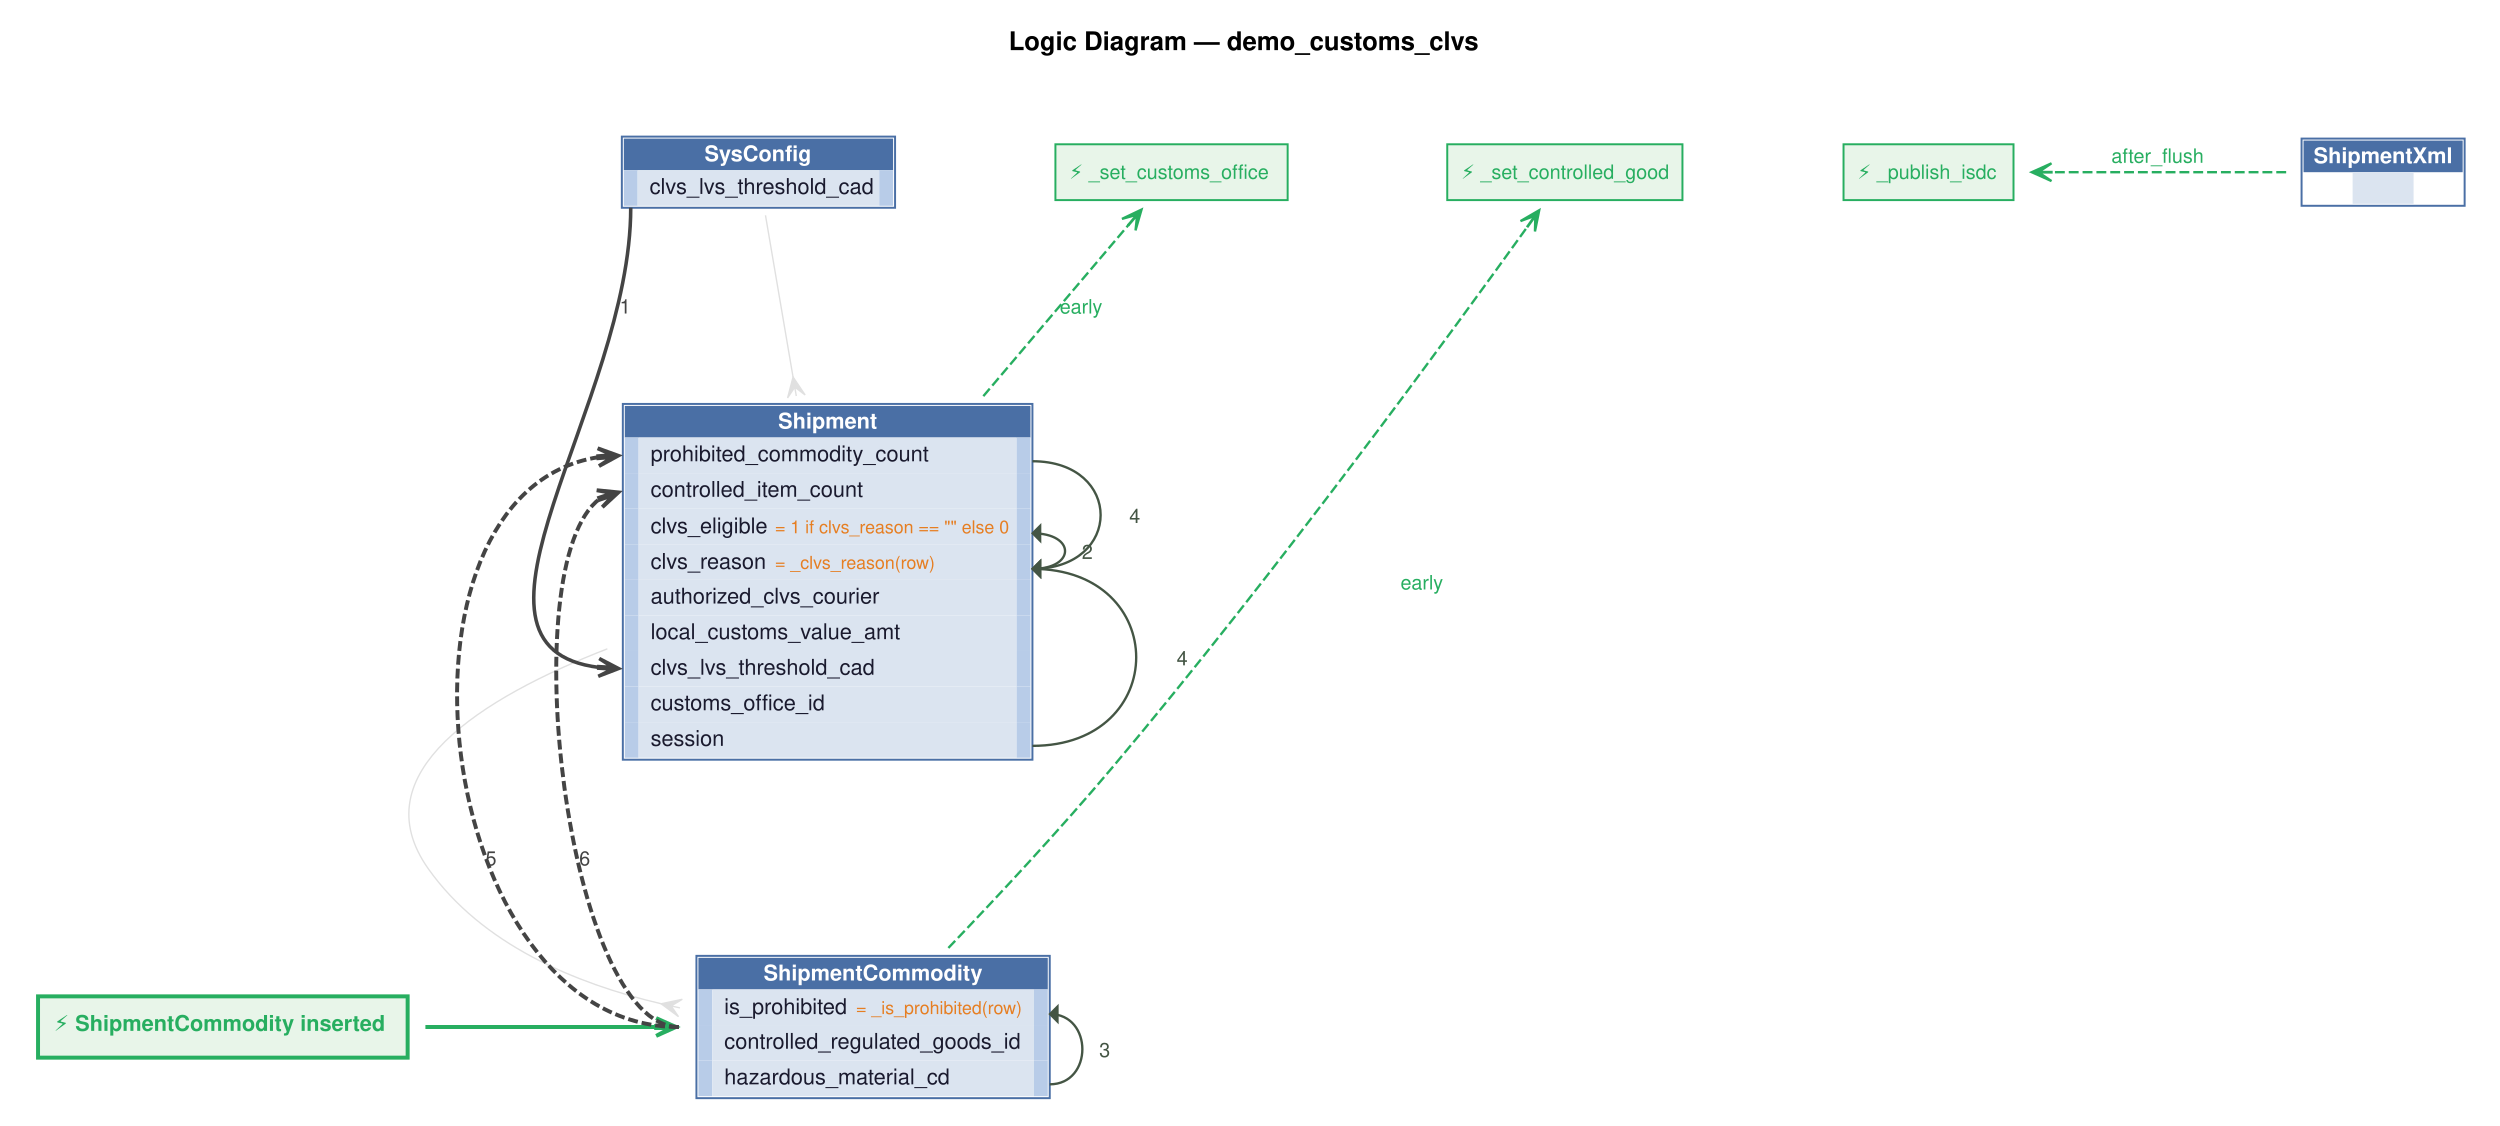
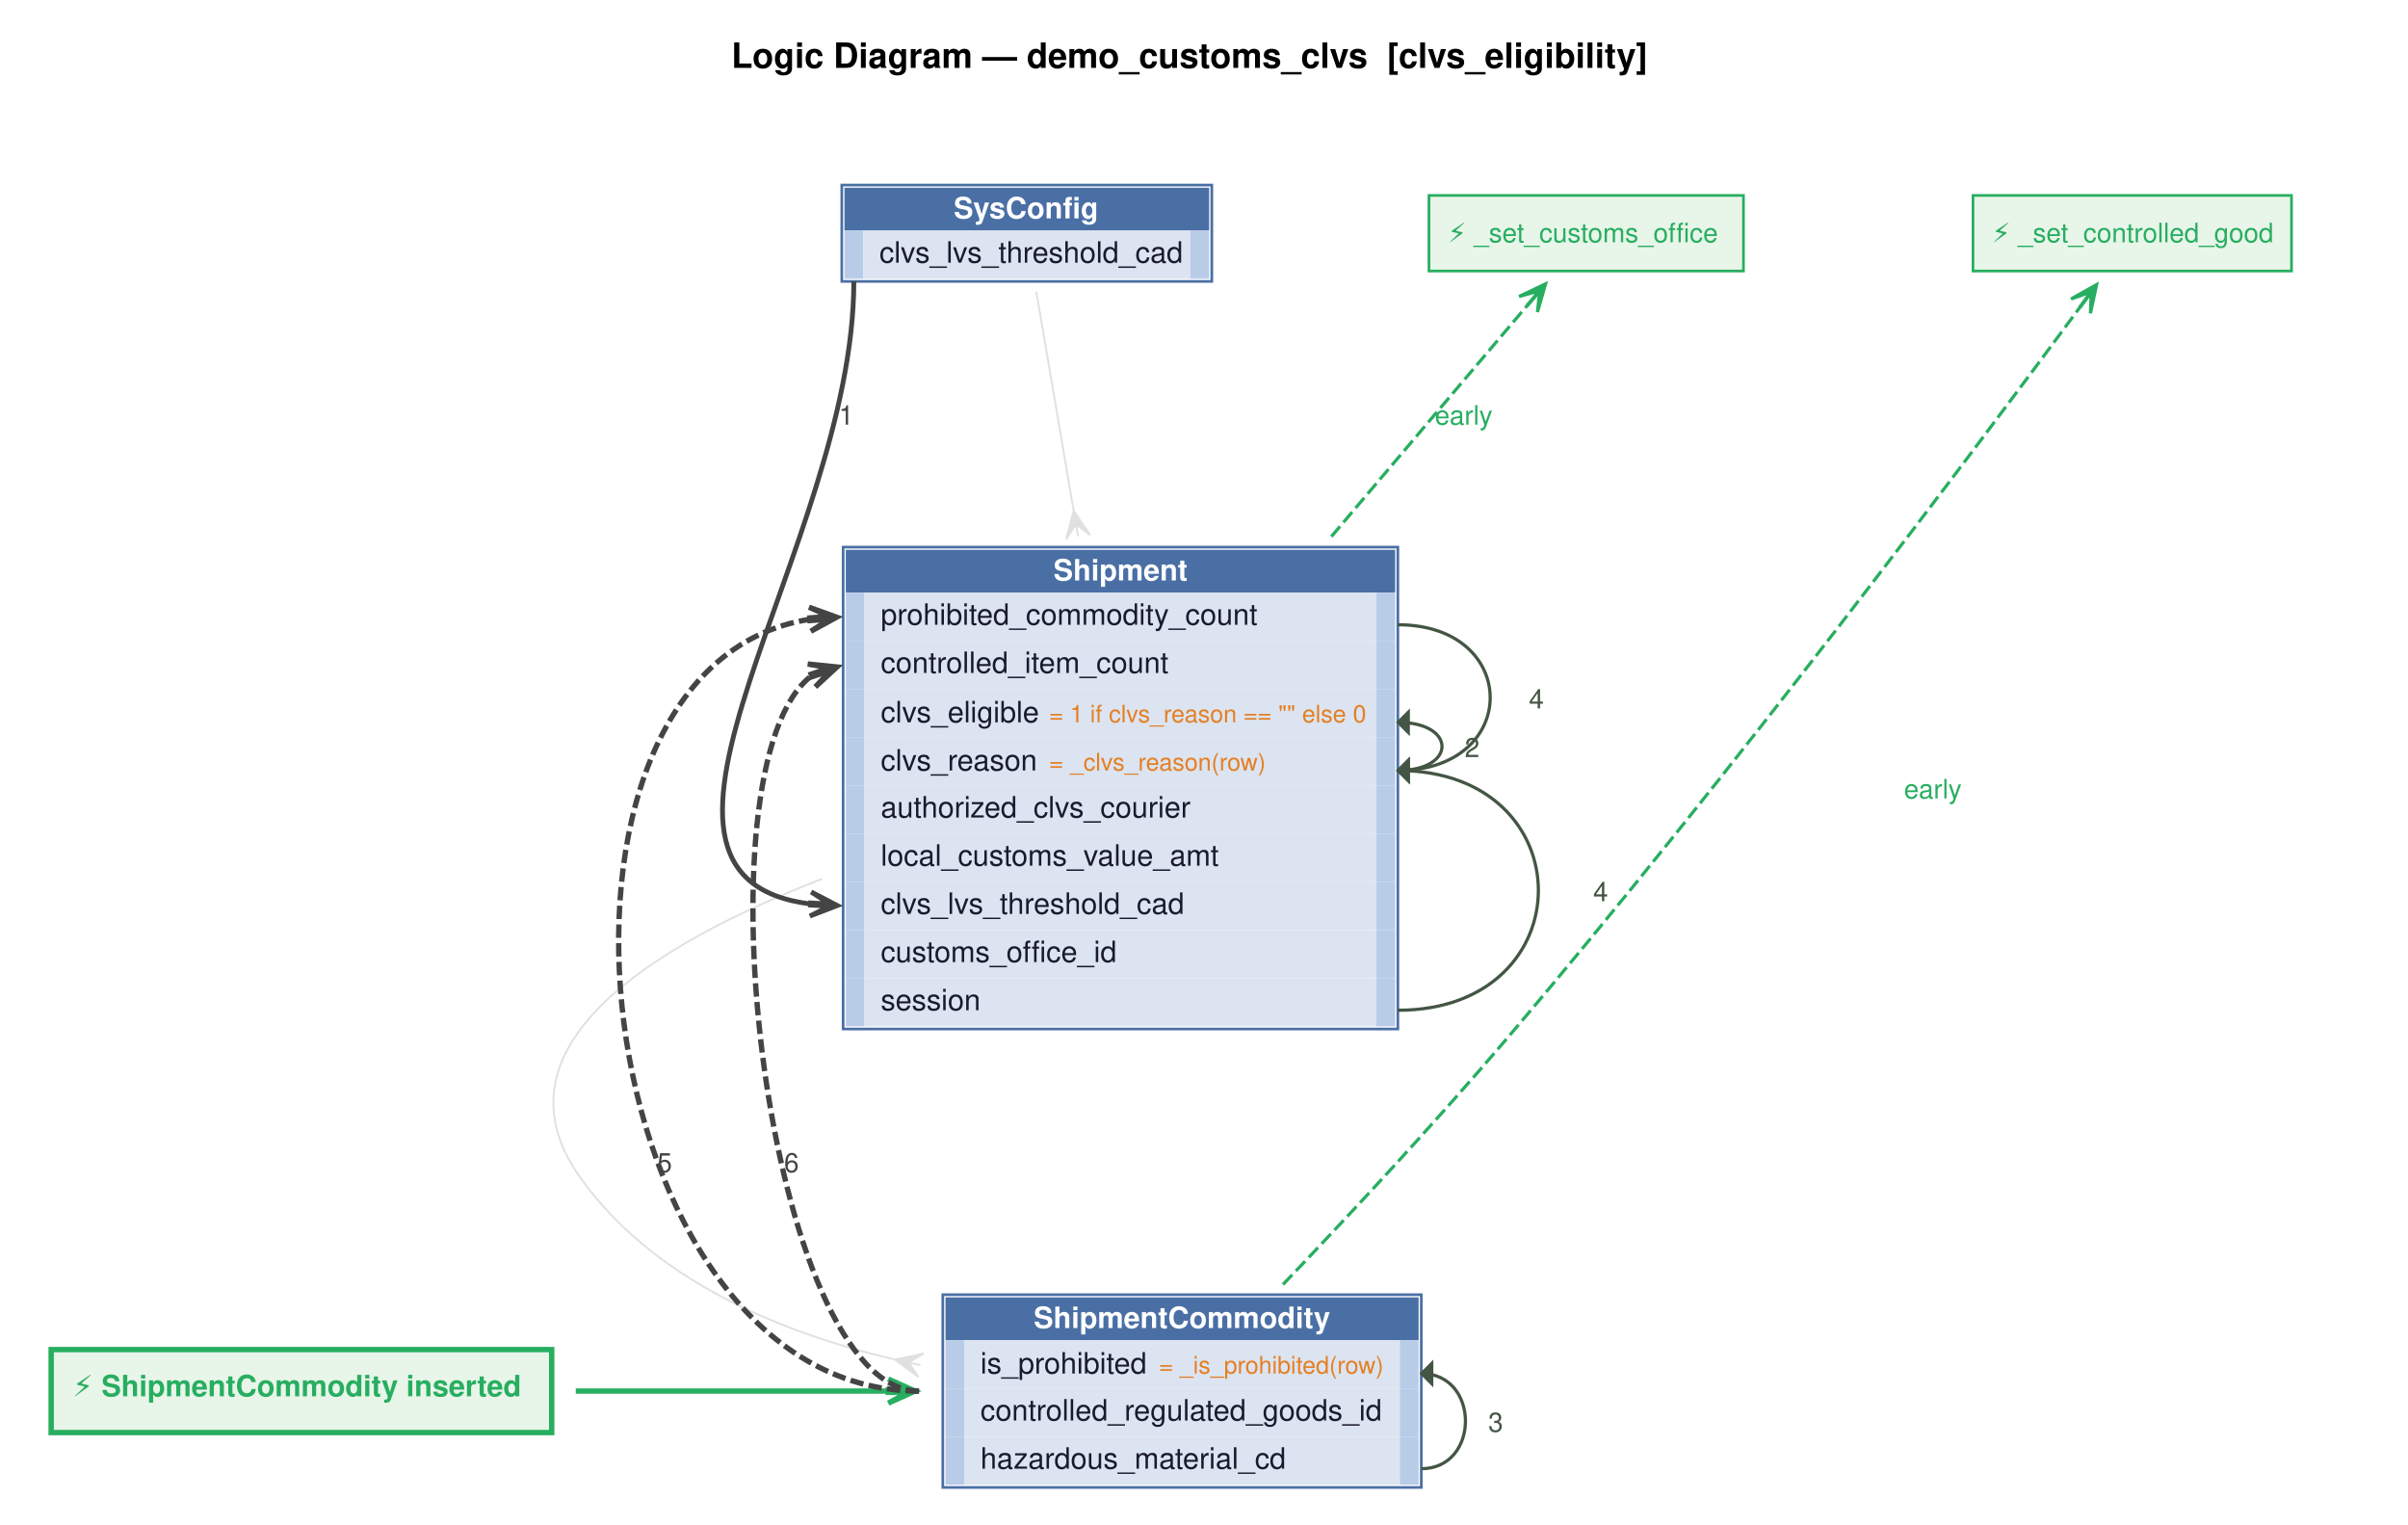
- <svg xmlns="http://www.w3.org/2000/svg" width="1264pt" height="569pt" viewBox="18.80 18.80 1264.40 569.40">
+ <svg xmlns="http://www.w3.org/2000/svg" width="899pt" height="569pt" viewBox="18.80 18.80 899.40 569.40">
  <g id="graph0" class="graph" transform="scale(1 1) rotate(0) translate(28.8 578.42)">
-     <polygon fill="white" stroke="none" points="-28.8,28.8 -28.8,-578.42 1273.55,-578.42 1273.55,28.8 -28.8,28.8" />
-     <text xml:space="preserve" text-anchor="start" x="500.12" y="-534.27" font-family="Helvetica,sans-Serif" font-weight="bold" font-size="13.00">Logic Diagram — demo_customs_clvs</text>
+     <polygon fill="white" stroke="none" points="-28.8,28.8 -28.8,-578.42 908.3,-578.42 908.3,28.8 -28.8,28.8" />
+     <text xml:space="preserve" text-anchor="start" x="263.12" y="-534.27" font-family="Helvetica,sans-Serif" font-weight="bold" font-size="13.00">Logic Diagram — demo_customs_clvs  [clvs_eligibility]</text>
    <g id="clust4" class="cluster">
</g>
    <g id="node1" class="node">
      <polygon fill="#e8f5e9" stroke="none" points="8,-23.5 8,-56.5 197,-56.5 197,-23.5 8,-23.5" />
      <text xml:space="preserve" text-anchor="start" x="17" y="-38.05" font-family="Helvetica,sans-Serif" font-weight="bold" font-size="11.00" fill="#27ae60">⚡ ShipmentCommodity inserted</text>
      <polygon fill="none" stroke="#27ae60" stroke-width="2" points="9,-24.5 9,-55.5 196,-55.5 196,-24.5 9,-24.5" />
    </g>
    <g id="node3" class="node">
      <polygon fill="#4a6fa5" stroke="none" points="343.12,-59 343.12,-75 519.88,-75 519.88,-59 343.12,-59" />
      <text xml:space="preserve" text-anchor="start" x="373" y="-63.55" font-family="Helvetica,sans-Serif" font-weight="bold" font-size="11.00" fill="white"> ShipmentCommodity </text>
      <polygon fill="#b8cce8" stroke="none" points="343.12,-41 343.12,-59 350.12,-59 350.12,-41 343.12,-41" />
      <text xml:space="preserve" text-anchor="start" x="345.12" y="-47" font-family="Helvetica,sans-Serif" font-size="11.00"> </text>
      <polygon fill="#dbe4f0" stroke="none" points="350.12,-41 350.12,-59 512.88,-59 512.88,-41 350.12,-41" />
      <text xml:space="preserve" text-anchor="start" x="353.12" y="-46.55" font-family="Helvetica,sans-Serif" font-size="11.00" fill="#1a1a2e"> is_prohibited </text>
      <text xml:space="preserve" text-anchor="start" x="419.88" y="-46.55" font-family="Helvetica,sans-Serif" font-size="11.00"> </text>
      <text xml:space="preserve" text-anchor="start" x="422.88" y="-46.55" font-family="Helvetica,sans-Serif" font-size="9.00" fill="#e67e22">= _is_prohibited(row)</text>
      <polygon fill="#b8cce8" stroke="none" points="512.88,-41 512.88,-59 519.88,-59 519.88,-41 512.88,-41" />
      <text xml:space="preserve" text-anchor="start" x="514.88" y="-47" font-family="Helvetica,sans-Serif" font-size="11.00"> </text>
      <polygon fill="#b8cce8" stroke="none" points="343.12,-23 343.12,-41 350.12,-41 350.12,-23 343.12,-23" />
      <text xml:space="preserve" text-anchor="start" x="345.12" y="-29" font-family="Helvetica,sans-Serif" font-size="11.00"> </text>
      <polygon fill="#dbe4f0" stroke="none" points="350.12,-23 350.12,-41 512.88,-41 512.88,-23 350.12,-23" />
      <text xml:space="preserve" text-anchor="start" x="353.12" y="-29" font-family="Helvetica,sans-Serif" font-size="11.00" fill="#1a1a2e"> controlled_regulated_goods_id </text>
      <polygon fill="#b8cce8" stroke="none" points="512.88,-23 512.88,-41 519.88,-41 519.88,-23 512.88,-23" />
      <text xml:space="preserve" text-anchor="start" x="514.88" y="-29" font-family="Helvetica,sans-Serif" font-size="11.00"> </text>
      <polygon fill="#b8cce8" stroke="none" points="343.12,-5 343.12,-23 350.12,-23 350.12,-5 343.12,-5" />
      <text xml:space="preserve" text-anchor="start" x="345.12" y="-11" font-family="Helvetica,sans-Serif" font-size="11.00"> </text>
      <polygon fill="#dbe4f0" stroke="none" points="350.12,-5 350.12,-23 512.88,-23 512.88,-5 350.12,-5" />
      <text xml:space="preserve" text-anchor="start" x="353.12" y="-11" font-family="Helvetica,sans-Serif" font-size="11.00" fill="#1a1a2e"> hazardous_material_cd </text>
      <polygon fill="#b8cce8" stroke="none" points="512.88,-5 512.88,-23 519.88,-23 519.88,-5 512.88,-5" />
      <text xml:space="preserve" text-anchor="start" x="514.88" y="-11" font-family="Helvetica,sans-Serif" font-size="11.00"> </text>
      <polygon fill="none" stroke="#4a6fa5" points="342.12,-4 342.12,-76 520.88,-76 520.88,-4 342.12,-4" />
    </g>
    <g id="edge3" class="edge">
      <path fill="none" stroke="#27ae60" stroke-width="2" d="M204.99,-40C243.93,-40 282.87,-40 321.81,-40" />
      <polygon fill="#27ae60" stroke="#27ae60" stroke-width="2" points="331.74,-40 321.74,-44.5 329.17,-40.5 321.74,-40.5 321.74,-40 321.74,-39.5 329.17,-39.5 321.74,-35.5 331.74,-40" />
    </g>
    <g id="node2" class="node">
      <polygon fill="#4a6fa5" stroke="none" points="305.88,-338.25 305.88,-354.25 511.12,-354.25 511.12,-338.25 305.88,-338.25" />
      <text xml:space="preserve" text-anchor="start" x="380.38" y="-342.8" font-family="Helvetica,sans-Serif" font-weight="bold" font-size="11.00" fill="white"> Shipment </text>
      <polygon fill="#b8cce8" stroke="none" points="305.88,-320.25 305.88,-338.25 312.88,-338.25 312.88,-320.25 305.88,-320.25" />
      <text xml:space="preserve" text-anchor="start" x="307.88" y="-326.25" font-family="Helvetica,sans-Serif" font-size="11.00"> </text>
      <polygon fill="#dbe4f0" stroke="none" points="312.88,-320.25 312.88,-338.25 504.12,-338.25 504.12,-320.25 312.88,-320.25" />
      <text xml:space="preserve" text-anchor="start" x="315.88" y="-326.25" font-family="Helvetica,sans-Serif" font-size="11.00" fill="#1a1a2e"> prohibited_commodity_count </text>
      <polygon fill="#b8cce8" stroke="none" points="504.12,-320.25 504.12,-338.25 511.12,-338.25 511.12,-320.25 504.12,-320.25" />
      <text xml:space="preserve" text-anchor="start" x="506.12" y="-326.25" font-family="Helvetica,sans-Serif" font-size="11.00"> </text>
      <polygon fill="#b8cce8" stroke="none" points="305.88,-302.25 305.88,-320.25 312.88,-320.25 312.88,-302.25 305.88,-302.25" />
      <text xml:space="preserve" text-anchor="start" x="307.88" y="-308.25" font-family="Helvetica,sans-Serif" font-size="11.00"> </text>
      <polygon fill="#dbe4f0" stroke="none" points="312.88,-302.25 312.88,-320.25 504.12,-320.25 504.12,-302.25 312.88,-302.25" />
      <text xml:space="preserve" text-anchor="start" x="315.88" y="-308.25" font-family="Helvetica,sans-Serif" font-size="11.00" fill="#1a1a2e"> controlled_item_count </text>
      <polygon fill="#b8cce8" stroke="none" points="504.12,-302.25 504.12,-320.25 511.12,-320.25 511.12,-302.25 504.12,-302.25" />
      <text xml:space="preserve" text-anchor="start" x="506.12" y="-308.25" font-family="Helvetica,sans-Serif" font-size="11.00"> </text>
      <polygon fill="#b8cce8" stroke="none" points="305.88,-284.25 305.88,-302.25 312.88,-302.25 312.88,-284.25 305.88,-284.25" />
      <text xml:space="preserve" text-anchor="start" x="307.88" y="-290.25" font-family="Helvetica,sans-Serif" font-size="11.00"> </text>
      <polygon fill="#dbe4f0" stroke="none" points="312.88,-284.25 312.88,-302.25 504.12,-302.25 504.12,-284.25 312.88,-284.25" />
      <text xml:space="preserve" text-anchor="start" x="315.88" y="-289.8" font-family="Helvetica,sans-Serif" font-size="11.00" fill="#1a1a2e"> clvs_eligible </text>
      <text xml:space="preserve" text-anchor="start" x="378.88" y="-289.8" font-family="Helvetica,sans-Serif" font-size="11.00"> </text>
      <text xml:space="preserve" text-anchor="start" x="381.88" y="-289.8" font-family="Helvetica,sans-Serif" font-size="9.00" fill="#e67e22">= 1 if clvs_reason == "" else 0</text>
      <polygon fill="#b8cce8" stroke="none" points="504.12,-284.25 504.12,-302.25 511.12,-302.25 511.12,-284.25 504.12,-284.25" />
      <text xml:space="preserve" text-anchor="start" x="506.12" y="-290.25" font-family="Helvetica,sans-Serif" font-size="11.00"> </text>
      <polygon fill="#b8cce8" stroke="none" points="305.88,-266.25 305.88,-284.25 312.88,-284.25 312.88,-266.25 305.88,-266.25" />
      <text xml:space="preserve" text-anchor="start" x="307.88" y="-272.25" font-family="Helvetica,sans-Serif" font-size="11.00"> </text>
      <polygon fill="#dbe4f0" stroke="none" points="312.88,-266.25 312.88,-284.25 504.12,-284.25 504.12,-266.25 312.88,-266.25" />
      <text xml:space="preserve" text-anchor="start" x="315.88" y="-271.8" font-family="Helvetica,sans-Serif" font-size="11.00" fill="#1a1a2e"> clvs_reason </text>
      <text xml:space="preserve" text-anchor="start" x="378.88" y="-271.8" font-family="Helvetica,sans-Serif" font-size="11.00"> </text>
      <text xml:space="preserve" text-anchor="start" x="381.88" y="-271.8" font-family="Helvetica,sans-Serif" font-size="9.00" fill="#e67e22">= _clvs_reason(row)</text>
      <polygon fill="#b8cce8" stroke="none" points="504.12,-266.25 504.12,-284.25 511.12,-284.25 511.12,-266.25 504.12,-266.25" />
      <text xml:space="preserve" text-anchor="start" x="506.12" y="-272.25" font-family="Helvetica,sans-Serif" font-size="11.00"> </text>
      <polygon fill="#b8cce8" stroke="none" points="305.88,-248.25 305.88,-266.25 312.88,-266.25 312.88,-248.25 305.88,-248.25" />
      <text xml:space="preserve" text-anchor="start" x="307.88" y="-254.25" font-family="Helvetica,sans-Serif" font-size="11.00"> </text>
      <polygon fill="#dbe4f0" stroke="none" points="312.88,-248.25 312.88,-266.25 504.12,-266.25 504.12,-248.25 312.88,-248.25" />
      <text xml:space="preserve" text-anchor="start" x="315.88" y="-254.25" font-family="Helvetica,sans-Serif" font-size="11.00" fill="#1a1a2e"> authorized_clvs_courier </text>
      <polygon fill="#b8cce8" stroke="none" points="504.12,-248.25 504.12,-266.25 511.12,-266.25 511.12,-248.25 504.12,-248.25" />
      <text xml:space="preserve" text-anchor="start" x="506.12" y="-254.25" font-family="Helvetica,sans-Serif" font-size="11.00"> </text>
      <polygon fill="#b8cce8" stroke="none" points="305.88,-230.25 305.88,-248.25 312.88,-248.25 312.88,-230.25 305.88,-230.25" />
      <text xml:space="preserve" text-anchor="start" x="307.88" y="-236.25" font-family="Helvetica,sans-Serif" font-size="11.00"> </text>
      <polygon fill="#dbe4f0" stroke="none" points="312.88,-230.25 312.88,-248.25 504.12,-248.25 504.12,-230.25 312.88,-230.25" />
      <text xml:space="preserve" text-anchor="start" x="315.88" y="-236.25" font-family="Helvetica,sans-Serif" font-size="11.00" fill="#1a1a2e"> local_customs_value_amt </text>
      <polygon fill="#b8cce8" stroke="none" points="504.12,-230.25 504.12,-248.25 511.12,-248.25 511.12,-230.25 504.12,-230.25" />
      <text xml:space="preserve" text-anchor="start" x="506.12" y="-236.25" font-family="Helvetica,sans-Serif" font-size="11.00"> </text>
      <polygon fill="#b8cce8" stroke="none" points="305.88,-212.25 305.88,-230.25 312.88,-230.25 312.88,-212.25 305.88,-212.25" />
      <text xml:space="preserve" text-anchor="start" x="307.88" y="-218.25" font-family="Helvetica,sans-Serif" font-size="11.00"> </text>
      <polygon fill="#dbe4f0" stroke="none" points="312.88,-212.25 312.88,-230.25 504.12,-230.25 504.12,-212.25 312.88,-212.25" />
      <text xml:space="preserve" text-anchor="start" x="315.88" y="-218.25" font-family="Helvetica,sans-Serif" font-size="11.00" fill="#1a1a2e"> clvs_lvs_threshold_cad </text>
      <polygon fill="#b8cce8" stroke="none" points="504.12,-212.25 504.12,-230.25 511.12,-230.25 511.12,-212.25 504.12,-212.25" />
      <text xml:space="preserve" text-anchor="start" x="506.12" y="-218.25" font-family="Helvetica,sans-Serif" font-size="11.00"> </text>
      <polygon fill="#b8cce8" stroke="none" points="305.88,-194.25 305.88,-212.25 312.88,-212.25 312.88,-194.25 305.88,-194.25" />
      <text xml:space="preserve" text-anchor="start" x="307.88" y="-200.25" font-family="Helvetica,sans-Serif" font-size="11.00"> </text>
      <polygon fill="#dbe4f0" stroke="none" points="312.88,-194.25 312.88,-212.25 504.12,-212.25 504.12,-194.25 312.88,-194.25" />
      <text xml:space="preserve" text-anchor="start" x="315.88" y="-200.25" font-family="Helvetica,sans-Serif" font-size="11.00" fill="#1a1a2e"> customs_office_id </text>
      <polygon fill="#b8cce8" stroke="none" points="504.12,-194.25 504.12,-212.25 511.12,-212.25 511.12,-194.25 504.12,-194.25" />
      <text xml:space="preserve" text-anchor="start" x="506.12" y="-200.25" font-family="Helvetica,sans-Serif" font-size="11.00"> </text>
      <polygon fill="#b8cce8" stroke="none" points="305.88,-176.25 305.88,-194.25 312.88,-194.25 312.88,-176.25 305.88,-176.25" />
      <text xml:space="preserve" text-anchor="start" x="307.88" y="-182.25" font-family="Helvetica,sans-Serif" font-size="11.00"> </text>
      <polygon fill="#dbe4f0" stroke="none" points="312.88,-176.25 312.88,-194.25 504.12,-194.25 504.12,-176.25 312.88,-176.25" />
      <text xml:space="preserve" text-anchor="start" x="315.88" y="-182.25" font-family="Helvetica,sans-Serif" font-size="11.00" fill="#1a1a2e"> session </text>
      <polygon fill="#b8cce8" stroke="none" points="504.12,-176.25 504.12,-194.25 511.12,-194.25 511.12,-176.25 504.12,-176.25" />
      <text xml:space="preserve" text-anchor="start" x="506.12" y="-182.25" font-family="Helvetica,sans-Serif" font-size="11.00"> </text>
      <polygon fill="none" stroke="#4a6fa5" points="304.88,-175.25 304.88,-355.25 512.12,-355.25 512.12,-175.25 304.88,-175.25" />
    </g>
-     <g id="node5" class="node">
+     <g id="node4" class="node">
      <polygon fill="#4a6fa5" stroke="none" points="305.38,-473.5 305.38,-489.5 441.62,-489.5 441.62,-473.5 305.38,-473.5" />
      <text xml:space="preserve" text-anchor="start" x="343.12" y="-478.05" font-family="Helvetica,sans-Serif" font-weight="bold" font-size="11.00" fill="white"> SysConfig </text>
      <polygon fill="#b8cce8" stroke="none" points="305.38,-455.5 305.38,-473.5 312.38,-473.5 312.38,-455.5 305.38,-455.5" />
      <text xml:space="preserve" text-anchor="start" x="307.38" y="-461.5" font-family="Helvetica,sans-Serif" font-size="11.00"> </text>
      <polygon fill="#dbe4f0" stroke="none" points="312.38,-455.5 312.38,-473.5 434.62,-473.5 434.62,-455.5 312.38,-455.5" />
      <text xml:space="preserve" text-anchor="start" x="315.38" y="-461.5" font-family="Helvetica,sans-Serif" font-size="11.00" fill="#1a1a2e"> clvs_lvs_threshold_cad </text>
      <polygon fill="#b8cce8" stroke="none" points="434.62,-455.5 434.62,-473.5 441.62,-473.5 441.62,-455.5 434.62,-455.5" />
      <text xml:space="preserve" text-anchor="start" x="436.62" y="-461.5" font-family="Helvetica,sans-Serif" font-size="11.00"> </text>
      <polygon fill="none" stroke="#4a6fa5" points="304.38,-454.5 304.38,-490.5 442.62,-490.5 442.62,-454.5 304.38,-454.5" />
    </g>
    <g id="edge1" class="edge">
      <path fill="none" stroke="#e0e0e0" stroke-width="0.7" d="M391,-368.87C385.7,-399.94 380.4,-431.01 377.05,-450.69" />
      <polygon fill="#e0e0e0" stroke="#e0e0e0" stroke-width="0.7" points="391,-368.88 397.12,-359.78 391.88,-363.73 392.64,-359.26 392.64,-359.26 392.64,-359.26 391.88,-363.73 388.24,-358.27 391,-368.88" />
    </g>
-     <g id="node6" class="node">
+     <g id="node5" class="node">
      <polygon fill="#e8f5e9" stroke="none" points="523.75,-458.38 523.75,-486.62 641.25,-486.62 641.25,-458.38 523.75,-458.38" />
      <text xml:space="preserve" text-anchor="start" x="530.75" y="-469.12" font-family="Helvetica,sans-Serif" font-size="10.00" fill="#27ae60">⚡ _set_customs_office</text>
      <polygon fill="none" stroke="#27ae60" points="523.75,-458.38 523.75,-486.62 641.25,-486.62 641.25,-458.38 523.75,-458.38" />
    </g>
    <g id="edge7" class="edge">
      <path fill="none" stroke="#27ae60" stroke-width="1.2" stroke-dasharray="5,2" d="M487.28,-359.18C514.25,-390.99 542.29,-424.07 560.9,-446.02" />
      <polygon fill="#27ae60" stroke="#27ae60" stroke-width="1.2" points="567.32,-453.59 557.42,-448.87 564.95,-450.95 560.77,-446.03 560.85,-445.96 560.93,-445.9 565.1,-450.82 564.28,-443.05 567.32,-453.59" />
      <text xml:space="preserve" text-anchor="middle" x="536.72" y="-401" font-family="Helvetica,sans-Serif" font-size="10.00" fill="#27ae60">early</text>
    </g>
    <g id="edge2" class="edge">
      <path fill="none" stroke="#e0e0e0" stroke-width="0.7" d="M324.32,-51.76C280.33,-62.06 233.49,-81.92 206.5,-120 172.18,-168.43 233.28,-206.51 297.05,-231.35" />
      <polygon fill="#e0e0e0" stroke="#e0e0e0" stroke-width="0.7" points="324.24,-51.77 334.97,-54.03 329.35,-50.65 333.78,-49.68 333.78,-49.68 333.78,-49.68 329.35,-50.65 333.04,-45.24 324.24,-51.77" />
    </g>
    <g id="edge5" class="edge">
      <path fill="none" stroke="#444444" stroke-width="2" stroke-dasharray="5,2" d="M333.22,-40C208.34,-40 177.7,-310.36 292.53,-328.31" />
      <polygon fill="#444444" stroke="#444444" stroke-width="2" points="302.45,-329.07 292.13,-332.8 299.85,-329.37 292.44,-328.81 292.47,-328.31 292.51,-327.81 299.93,-328.37 292.81,-323.82 302.45,-329.07" />
      <text xml:space="preserve" text-anchor="middle" x="238.18" y="-121.75" font-family="Helvetica,sans-Serif" font-size="10.00" fill="#444444">5</text>
    </g>
    <g id="edge6" class="edge">
      <path fill="none" stroke="#444444" stroke-width="2" stroke-dasharray="5,2" d="M333.22,-40C276.87,-40 248.41,-274.45 293.39,-307.42" />
      <polygon fill="#444444" stroke="#444444" stroke-width="2" points="302.56,-310.48 291.65,-311.58 299.97,-310.14 292.92,-307.79 293.08,-307.31 293.24,-306.84 300.29,-309.19 294.5,-303.04 302.56,-310.48" />
      <text xml:space="preserve" text-anchor="middle" x="285.58" y="-121.75" font-family="Helvetica,sans-Serif" font-size="10.00" fill="#444444">6</text>
    </g>
-     <g id="node7" class="node">
-       <polygon fill="#e8f5e9" stroke="none" points="722,-458.38 722,-486.62 841,-486.62 841,-458.38 722,-458.38" />
-       <text xml:space="preserve" text-anchor="start" x="729" y="-469.12" font-family="Helvetica,sans-Serif" font-size="10.00" fill="#27ae60">⚡ _set_controlled_good</text>
-       <polygon fill="none" stroke="#27ae60" points="722,-458.38 722,-486.62 841,-486.62 841,-458.38 722,-458.38" />
+     <g id="node6" class="node">
+       <polygon fill="#e8f5e9" stroke="none" points="727,-458.38 727,-486.62 846,-486.62 846,-458.38 727,-458.38" />
+       <text xml:space="preserve" text-anchor="start" x="734" y="-469.12" font-family="Helvetica,sans-Serif" font-size="10.00" fill="#27ae60">⚡ _set_controlled_good</text>
+       <polygon fill="none" stroke="#27ae60" points="727,-458.38 727,-486.62 846,-486.62 846,-458.38 727,-458.38" />
    </g>
    <g id="edge8" class="edge">
-       <path fill="none" stroke="#27ae60" stroke-width="1.2" stroke-dasharray="5,2" d="M469.59,-80C493.95,-105.42 525.85,-139.62 552.5,-171.25 635.01,-269.19 724.94,-392.48 762.92,-445.41" />
-       <polygon fill="#27ae60" stroke="#27ae60" stroke-width="1.2" points="768.54,-453.27 759.06,-447.76 766.4,-450.45 762.64,-445.19 762.72,-445.14 762.8,-445.08 766.56,-450.33 766.38,-442.52 768.54,-453.27" />
-       <text xml:space="preserve" text-anchor="middle" x="709.13" y="-261.38" font-family="Helvetica,sans-Serif" font-size="10.00" fill="#27ae60">early</text>
-     </g>
-     <g id="node4" class="node">
-       <polygon fill="#4a6fa5" stroke="none" points="1155.25,-472.5 1155.25,-488.5 1235.75,-488.5 1235.75,-472.5 1155.25,-472.5" />
-       <text xml:space="preserve" text-anchor="start" x="1157.25" y="-477.05" font-family="Helvetica,sans-Serif" font-weight="bold" font-size="11.00" fill="white"> ShipmentXml </text>
-       <polygon fill="#dbe4f0" stroke="none" points="1180.08,-456.5 1180.08,-472.5 1210.92,-472.5 1210.92,-456.5 1180.08,-456.5" />
-       <text xml:space="preserve" text-anchor="start" x="1192.5" y="-461.5" font-family="Helvetica,sans-Serif" font-size="11.00" fill="#1a1a2e">  </text>
-       <polygon fill="none" stroke="#4a6fa5" points="1154.25,-455.5 1154.25,-489.5 1236.75,-489.5 1236.75,-455.5 1154.25,-455.5" />
-     </g>
-     <g id="node8" class="node">
-       <polygon fill="#e8f5e9" stroke="none" points="922.5,-458.38 922.5,-486.62 1008.5,-486.62 1008.5,-458.38 922.5,-458.38" />
-       <text xml:space="preserve" text-anchor="start" x="929.5" y="-469.12" font-family="Helvetica,sans-Serif" font-size="10.00" fill="#27ae60">⚡ _publish_isdc</text>
-       <polygon fill="none" stroke="#27ae60" points="922.5,-458.38 922.5,-486.62 1008.5,-486.62 1008.5,-458.38 922.5,-458.38" />
-     </g>
-     <g id="edge9" class="edge">
-       <path fill="none" stroke="#27ae60" stroke-width="1.2" stroke-dasharray="5,2" d="M1146.45,-472.5C1111.71,-472.5 1064.85,-472.5 1027.51,-472.5" />
-       <polygon fill="#27ae60" stroke="#27ae60" stroke-width="1.2" points="1017.72,-472.5 1027.72,-468 1021.26,-472.4 1027.72,-472.4 1027.72,-472.5 1027.72,-472.6 1021.26,-472.6 1027.72,-477 1017.72,-472.5" />
-       <text xml:space="preserve" text-anchor="middle" x="1081.38" y="-477.25" font-family="Helvetica,sans-Serif" font-size="10.00" fill="#27ae60">after_flush</text>
+       <path fill="none" stroke="#27ae60" stroke-width="1.2" stroke-dasharray="5,2" d="M469.21,-79.81C493.55,-105.29 525.59,-139.64 552.5,-171.25 636.19,-269.55 728.41,-392.65 767.41,-445.47" />
+       <polygon fill="#27ae60" stroke="#27ae60" stroke-width="1.2" points="773.19,-453.32 763.64,-447.94 771.01,-450.53 767.18,-445.33 767.26,-445.27 767.34,-445.21 771.17,-450.41 770.88,-442.6 773.19,-453.32" />
+       <text xml:space="preserve" text-anchor="middle" x="711.99" y="-261.38" font-family="Helvetica,sans-Serif" font-size="10.00" fill="#27ae60">early</text>
    </g>
    <g id="edge4" class="edge">
      <path fill="none" stroke="#444444" stroke-width="1.8" d="M308.88,-454.5C308.88,-355.17 210.05,-232.09 292.91,-221.92" />
      <polygon fill="#444444" stroke="#444444" stroke-width="1.8" points="302.69,-221.37 292.95,-226.43 299.91,-221.93 292.72,-222.34 292.7,-221.94 292.68,-221.54 299.86,-221.13 292.45,-217.44 302.69,-221.37" />
      <text xml:space="preserve" text-anchor="middle" x="306.04" y="-401" font-family="Helvetica,sans-Serif" font-size="10.00" fill="#444444">1</text>
    </g>
    <path d="M512.12,-271.8 C534.12,-271.8 534.12,-289.8 512.12,-289.8" stroke="#445544" stroke-width="1.2" fill="none" />
    <polygon points="512.12,-289.8 516.12,-293.8 516.12,-285.8" stroke="#445544" fill="#445544" />
    <text x="537.1" y="-276.8" font-family="Helvetica,sans-Serif" font-size="10" fill="#445544">2</text>
    <path d="M520.88,-11.0 C542.88,-11.0 542.88,-46.55 520.88,-46.55" stroke="#445544" stroke-width="1.2" fill="none" />
    <polygon points="520.88,-46.55 524.88,-50.55 524.88,-42.55" stroke="#445544" fill="#445544" />
    <text x="545.9" y="-24.8" font-family="Helvetica,sans-Serif" font-size="10" fill="#445544">3</text>
    <path d="M512.12,-326.25 C558.12,-326.25 558.12,-271.8 512.12,-271.8" stroke="#445544" stroke-width="1.2" fill="none" />
    <polygon points="512.12,-271.8 516.12,-275.8 516.12,-267.8" stroke="#445544" fill="#445544" />
    <text x="561.1" y="-295.0" font-family="Helvetica,sans-Serif" font-size="10" fill="#445544">4</text>
    <path d="M512.12,-182.25 C582.12,-182.25 582.12,-271.8 512.12,-271.8" stroke="#445544" stroke-width="1.2" fill="none" />
    <polygon points="512.12,-271.8 516.12,-275.8 516.12,-267.8" stroke="#445544" fill="#445544" />
    <text x="585.1" y="-223.0" font-family="Helvetica,sans-Serif" font-size="10" fill="#445544">4</text>
  </g>
</svg>
